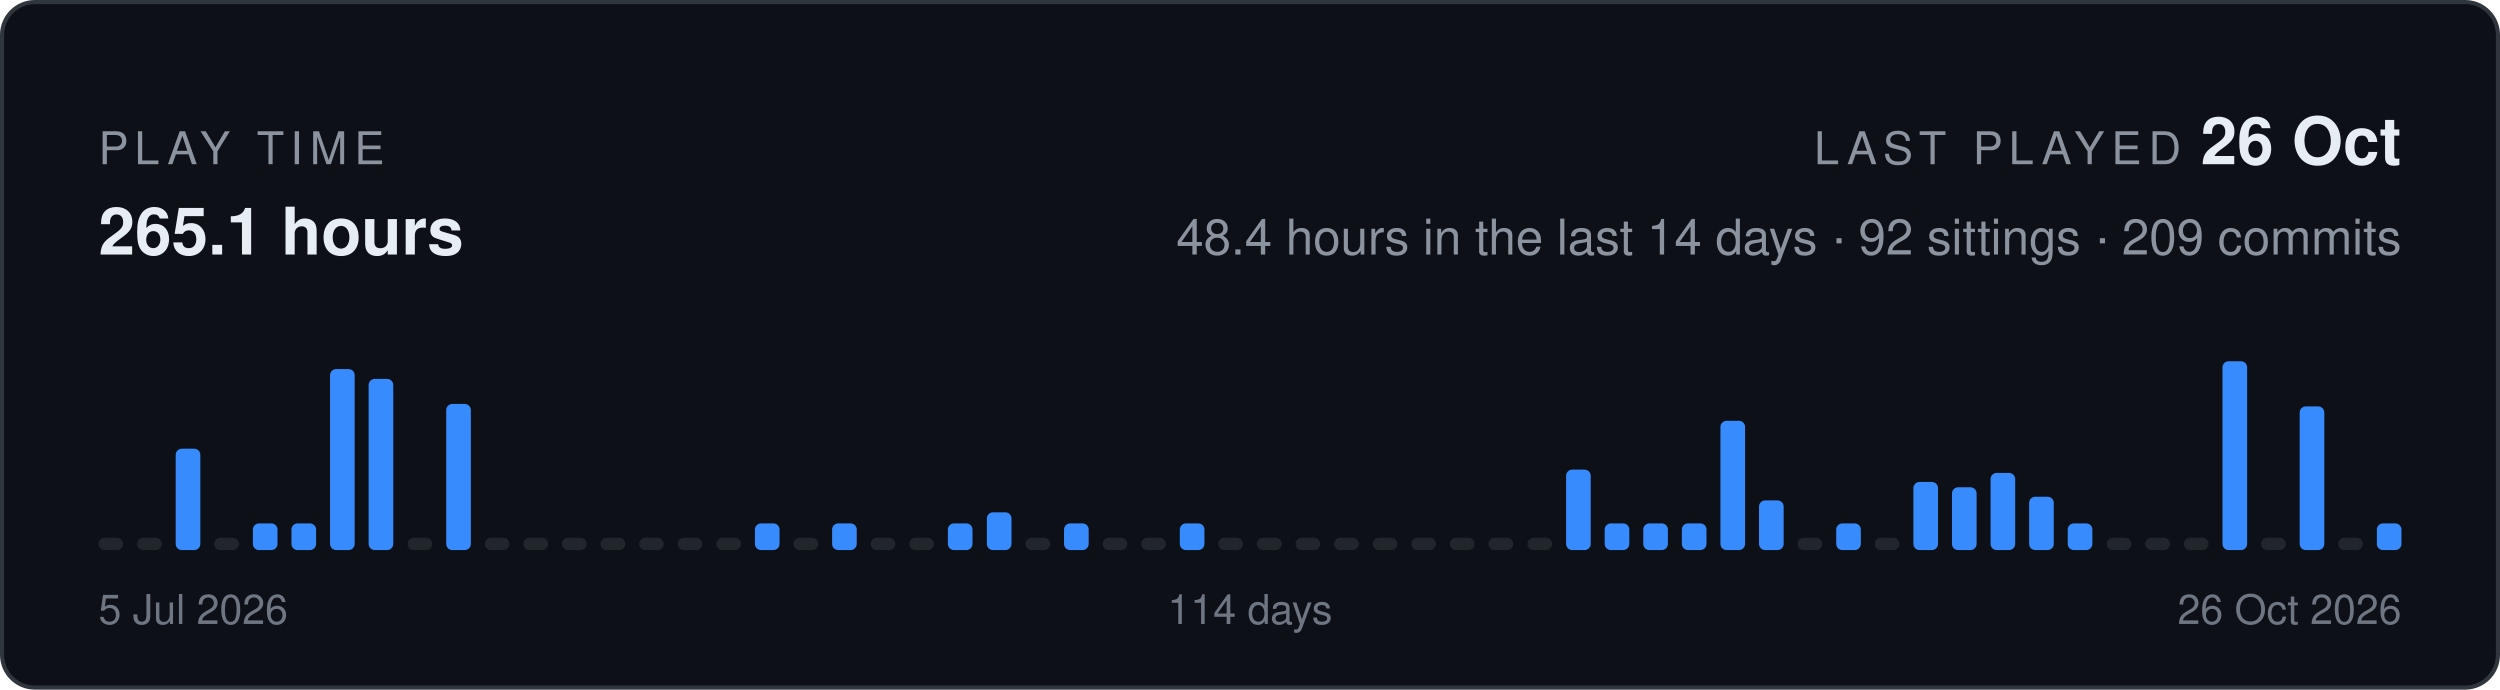
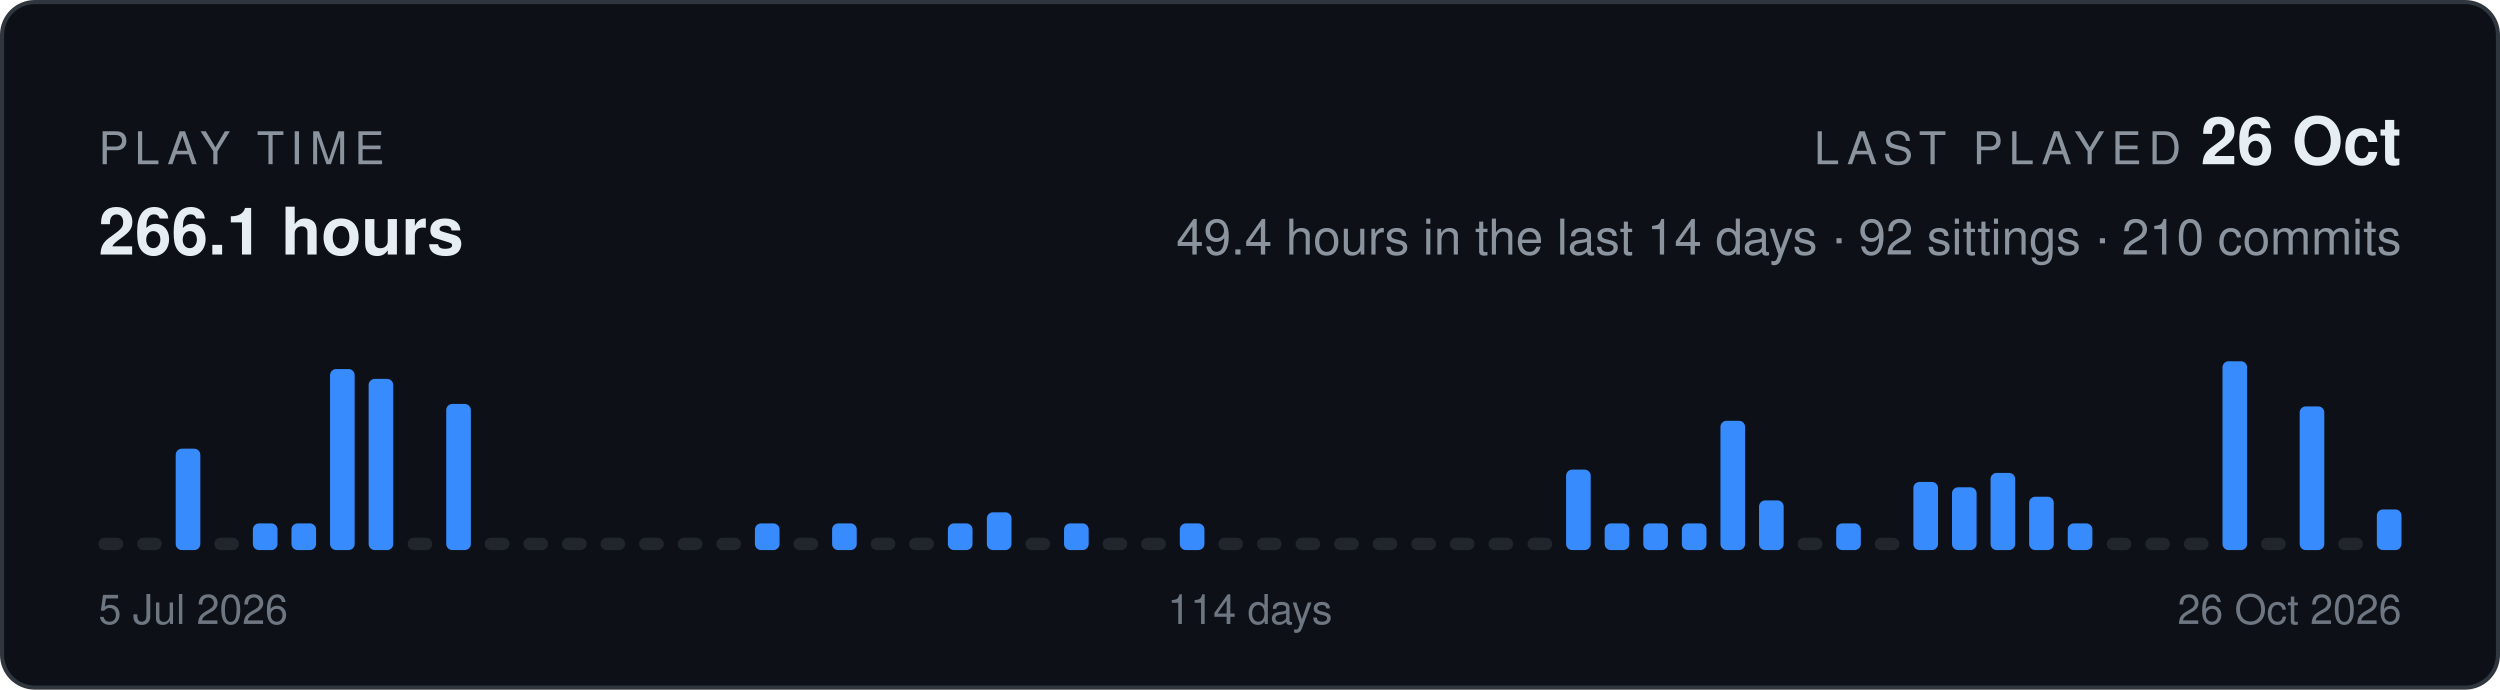
- <svg xmlns="http://www.w3.org/2000/svg" width="609" height="168" viewBox="0 0 609 168" role="img" aria-label="Play time: 265.1 hours over 209 commits, last played 26 Oct">
+ <svg xmlns="http://www.w3.org/2000/svg" width="609" height="168" viewBox="0 0 609 168" role="img" aria-label="Play time: 266.1 hours over 210 commits, last played 26 Oct">
  <style>
    .card { fill: #0d1117; stroke: #30363d }
    text { font-family: -apple-system, BlinkMacSystemFont, "Segoe UI", Helvetica, Arial, sans-serif }
    .label { font-size: 11px; letter-spacing: 1.7px; fill: #8b949e }
    .stat { font-size: 16px; font-weight: 600; letter-spacing: normal; fill: #e6edf3 }
    .note { font-size: 12px; fill: #8b949e }
    .axis { font-size: 10px; fill: #6e7681 }
    .bar { fill: #388bfd }
    .bar-quiet { fill: #21262d }
  </style>
  <rect class="card" x="0.5" y="0.5" width="608" height="167" rx="8" />
  <text class="label" x="24" y="40">PLAY TIME</text>
-   <text class="stat" x="24" y="62">265.1 hours</text>
+   <text class="stat" x="24" y="62">266.1 hours</text>
  <text class="label" x="585" y="40" text-anchor="end">LAST PLAYED <tspan class="stat">26 Oct</tspan>
  </text>
-   <text class="note" x="585" y="62" text-anchor="end">48.4 hours in the last 14 days   ·   92 sittings   ·   209 commits</text>
+   <text class="note" x="585" y="62" text-anchor="end">49.4 hours in the last 14 days   ·   92 sittings   ·   210 commits</text>
  <rect class="bar-quiet" x="24.0" y="131.0" width="6" height="3.0" rx="1.5" />
  <rect class="bar-quiet" x="33.4" y="131.0" width="6" height="3.0" rx="1.5" />
  <rect class="bar" x="42.8" y="109.3" width="6" height="24.7" rx="1.5" />
  <rect class="bar-quiet" x="52.2" y="131.0" width="6" height="3.0" rx="1.5" />
  <rect class="bar" x="61.6" y="127.5" width="6" height="6.5" rx="1.5" />
  <rect class="bar" x="71.0" y="127.5" width="6" height="6.5" rx="1.5" />
  <rect class="bar" x="80.4" y="89.9" width="6" height="44.1" rx="1.5" />
  <rect class="bar" x="89.8" y="92.3" width="6" height="41.7" rx="1.5" />
  <rect class="bar-quiet" x="99.3" y="131.0" width="6" height="3.0" rx="1.5" />
  <rect class="bar" x="108.7" y="98.4" width="6" height="35.6" rx="1.5" />
  <rect class="bar-quiet" x="118.1" y="131.0" width="6" height="3.0" rx="1.5" />
  <rect class="bar-quiet" x="127.5" y="131.0" width="6" height="3.0" rx="1.5" />
  <rect class="bar-quiet" x="136.9" y="131.0" width="6" height="3.0" rx="1.5" />
  <rect class="bar-quiet" x="146.3" y="131.0" width="6" height="3.0" rx="1.5" />
  <rect class="bar-quiet" x="155.7" y="131.0" width="6" height="3.0" rx="1.5" />
  <rect class="bar-quiet" x="165.1" y="131.0" width="6" height="3.0" rx="1.5" />
  <rect class="bar-quiet" x="174.5" y="131.0" width="6" height="3.0" rx="1.5" />
  <rect class="bar" x="183.9" y="127.5" width="6" height="6.5" rx="1.5" />
  <rect class="bar-quiet" x="193.3" y="131.0" width="6" height="3.0" rx="1.5" />
  <rect class="bar" x="202.7" y="127.5" width="6" height="6.5" rx="1.5" />
  <rect class="bar-quiet" x="212.1" y="131.0" width="6" height="3.0" rx="1.5" />
  <rect class="bar-quiet" x="221.5" y="131.0" width="6" height="3.0" rx="1.5" />
  <rect class="bar" x="230.9" y="127.5" width="6" height="6.5" rx="1.5" />
  <rect class="bar" x="240.4" y="124.8" width="6" height="9.2" rx="1.5" />
  <rect class="bar-quiet" x="249.8" y="131.0" width="6" height="3.0" rx="1.5" />
  <rect class="bar" x="259.2" y="127.5" width="6" height="6.5" rx="1.5" />
  <rect class="bar-quiet" x="268.6" y="131.0" width="6" height="3.0" rx="1.5" />
  <rect class="bar-quiet" x="278.0" y="131.0" width="6" height="3.0" rx="1.5" />
  <rect class="bar" x="287.4" y="127.5" width="6" height="6.5" rx="1.5" />
  <rect class="bar-quiet" x="296.8" y="131.0" width="6" height="3.0" rx="1.5" />
  <rect class="bar-quiet" x="306.2" y="131.0" width="6" height="3.0" rx="1.5" />
  <rect class="bar-quiet" x="315.6" y="131.0" width="6" height="3.0" rx="1.5" />
  <rect class="bar-quiet" x="325.0" y="131.0" width="6" height="3.0" rx="1.5" />
  <rect class="bar-quiet" x="334.4" y="131.0" width="6" height="3.0" rx="1.5" />
  <rect class="bar-quiet" x="343.8" y="131.0" width="6" height="3.0" rx="1.5" />
  <rect class="bar-quiet" x="353.2" y="131.0" width="6" height="3.0" rx="1.5" />
  <rect class="bar-quiet" x="362.6" y="131.0" width="6" height="3.0" rx="1.5" />
  <rect class="bar-quiet" x="372.1" y="131.0" width="6" height="3.0" rx="1.5" />
  <rect class="bar" x="381.5" y="114.4" width="6" height="19.6" rx="1.5" />
  <rect class="bar" x="390.9" y="127.5" width="6" height="6.5" rx="1.5" />
  <rect class="bar" x="400.3" y="127.5" width="6" height="6.5" rx="1.5" />
  <rect class="bar" x="409.7" y="127.5" width="6" height="6.5" rx="1.5" />
  <rect class="bar" x="419.1" y="102.5" width="6" height="31.5" rx="1.5" />
  <rect class="bar" x="428.5" y="121.9" width="6" height="12.1" rx="1.5" />
  <rect class="bar-quiet" x="437.9" y="131.0" width="6" height="3.0" rx="1.5" />
  <rect class="bar" x="447.3" y="127.5" width="6" height="6.5" rx="1.5" />
  <rect class="bar-quiet" x="456.7" y="131.0" width="6" height="3.0" rx="1.5" />
  <rect class="bar" x="466.1" y="117.4" width="6" height="16.6" rx="1.5" />
  <rect class="bar" x="475.5" y="118.7" width="6" height="15.3" rx="1.5" />
  <rect class="bar" x="484.9" y="115.2" width="6" height="18.8" rx="1.5" />
  <rect class="bar" x="494.3" y="121.0" width="6" height="13.0" rx="1.5" />
  <rect class="bar" x="503.7" y="127.5" width="6" height="6.5" rx="1.5" />
  <rect class="bar-quiet" x="513.2" y="131.0" width="6" height="3.0" rx="1.5" />
  <rect class="bar-quiet" x="522.6" y="131.0" width="6" height="3.0" rx="1.5" />
  <rect class="bar-quiet" x="532.0" y="131.0" width="6" height="3.0" rx="1.5" />
  <rect class="bar" x="541.4" y="88.0" width="6" height="46.0" rx="1.5" />
  <rect class="bar-quiet" x="550.8" y="131.0" width="6" height="3.0" rx="1.5" />
  <rect class="bar" x="560.2" y="99.0" width="6" height="35.0" rx="1.5" />
  <rect class="bar-quiet" x="569.6" y="131.0" width="6" height="3.0" rx="1.5" />
-   <rect class="bar" x="579.0" y="127.5" width="6" height="6.5" rx="1.5" />
+   <rect class="bar" x="579.0" y="124.1" width="6" height="9.9" rx="1.5" />
  <text class="axis" x="24" y="152">5 Jul 2026</text>
  <text class="axis" x="304.5" y="152" text-anchor="middle">114 days</text>
  <text class="axis" x="585" y="152" text-anchor="end">26 Oct 2026</text>
</svg>
